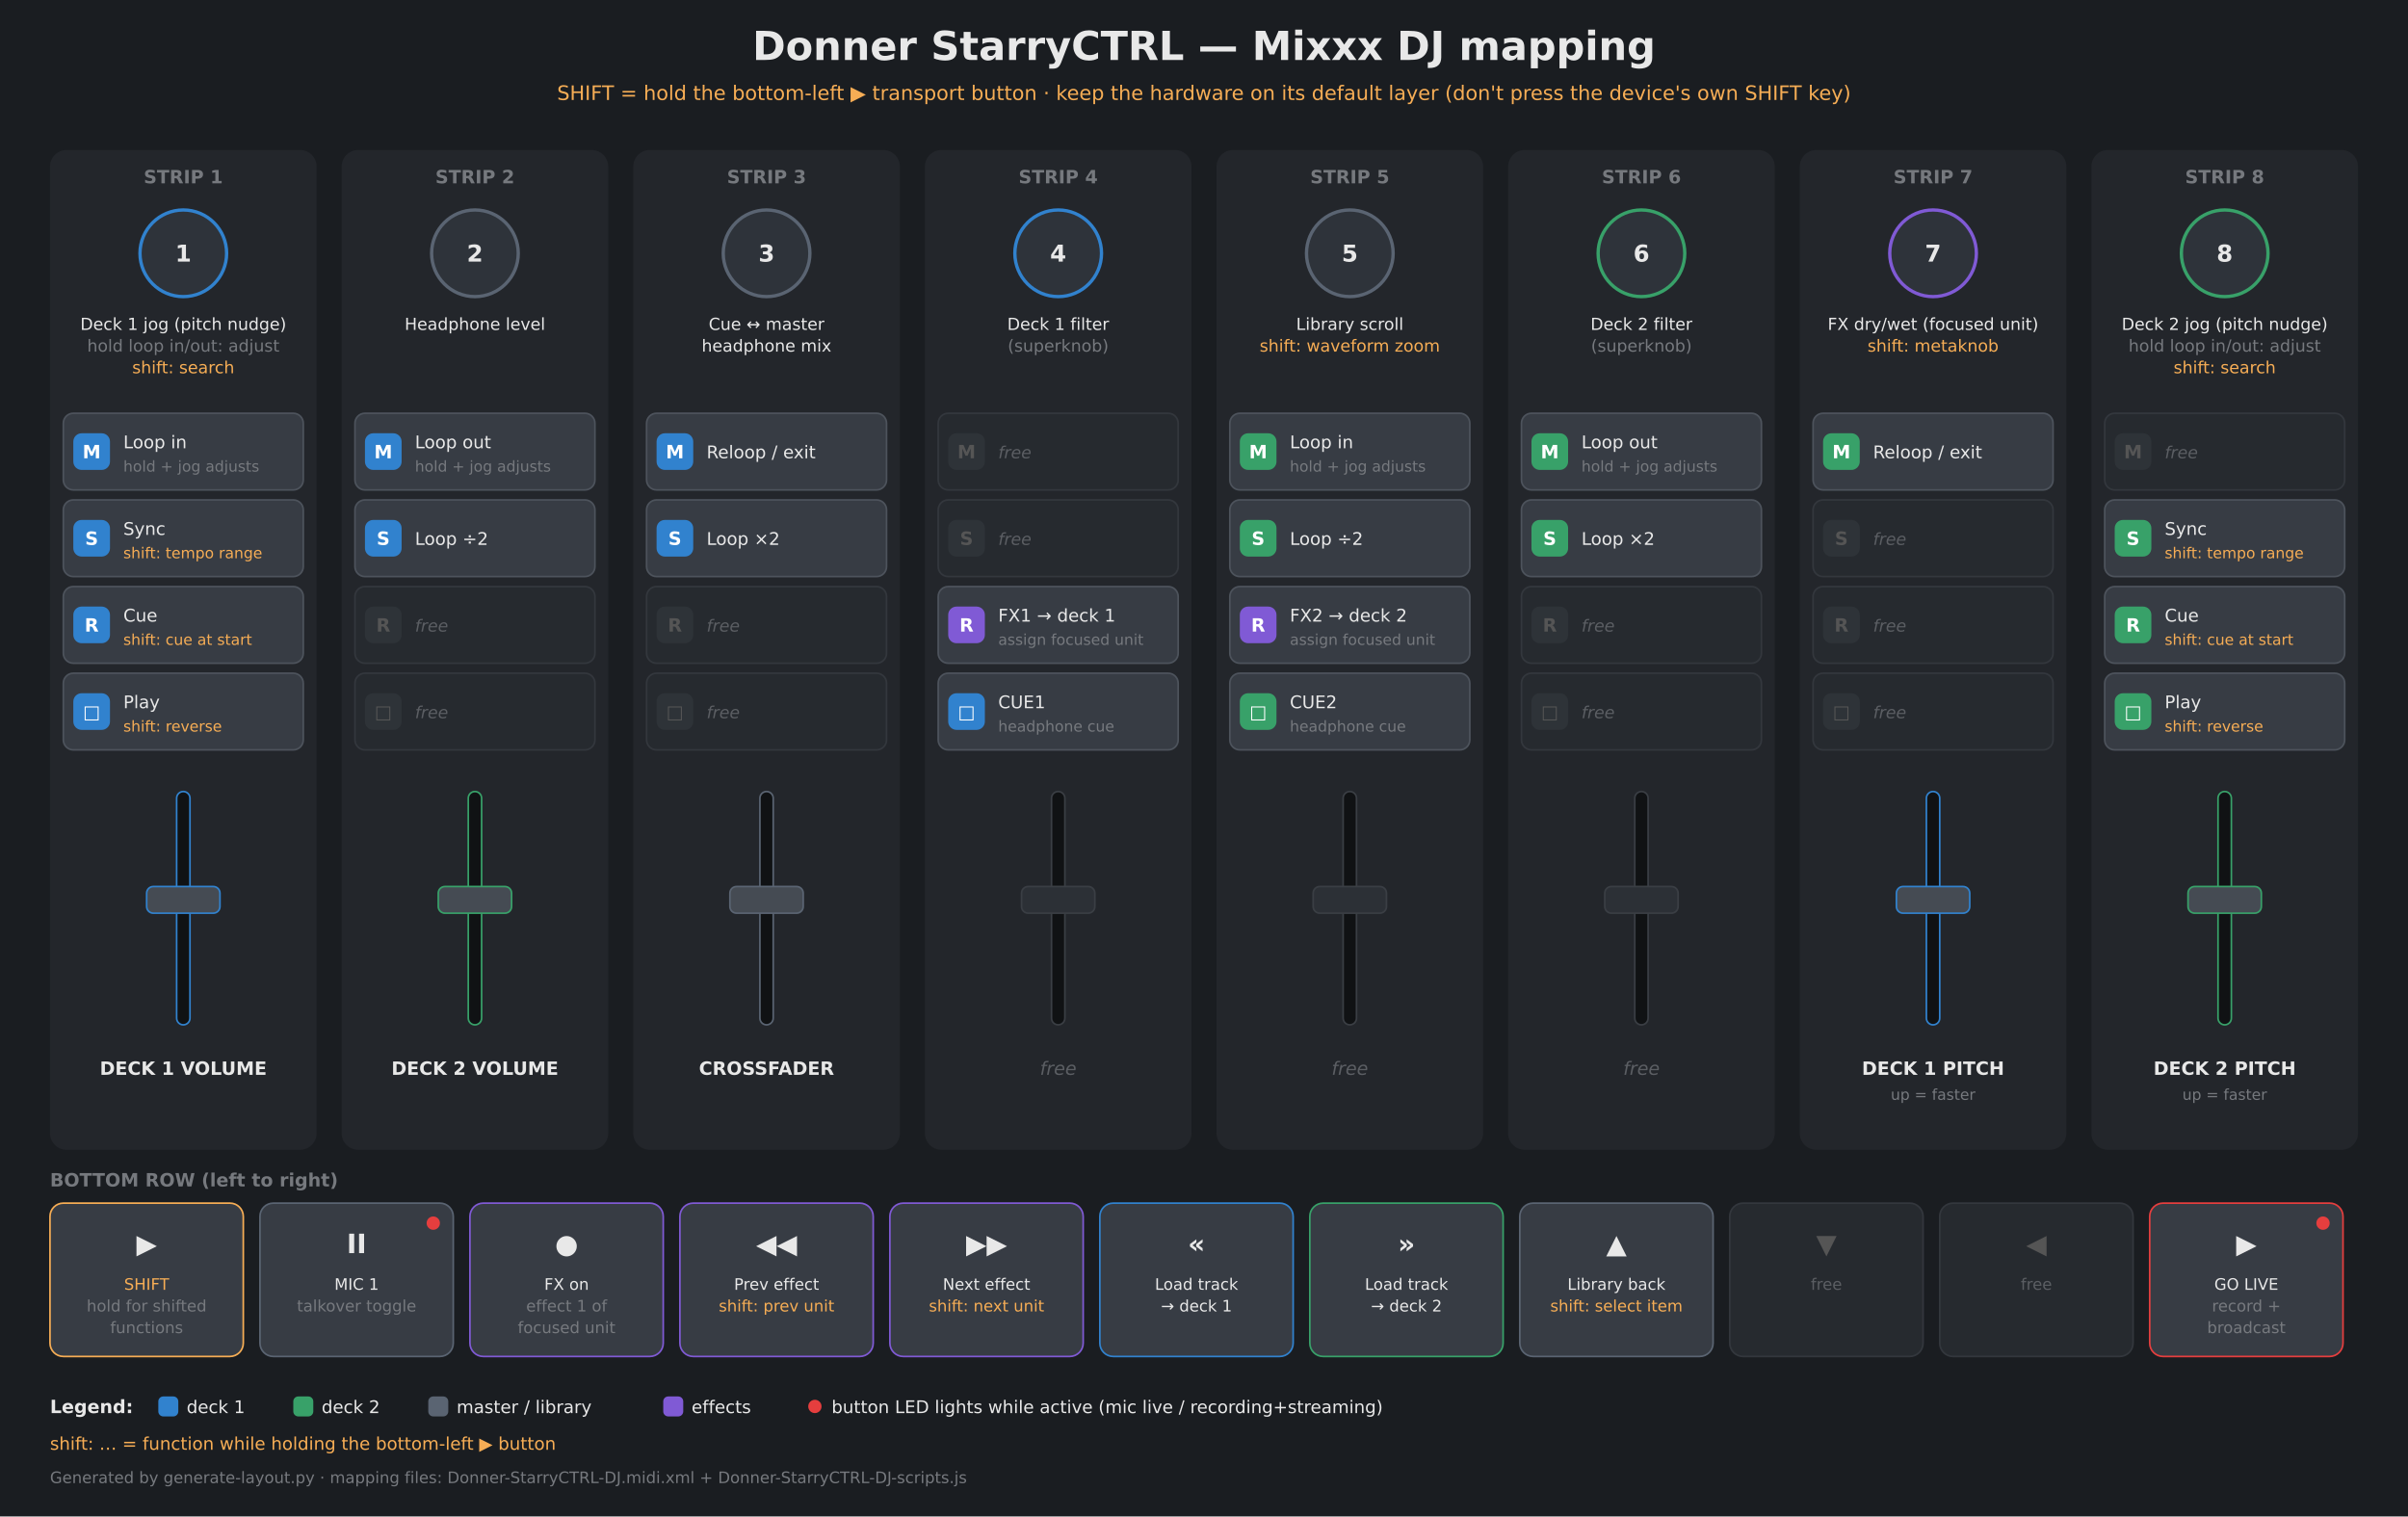
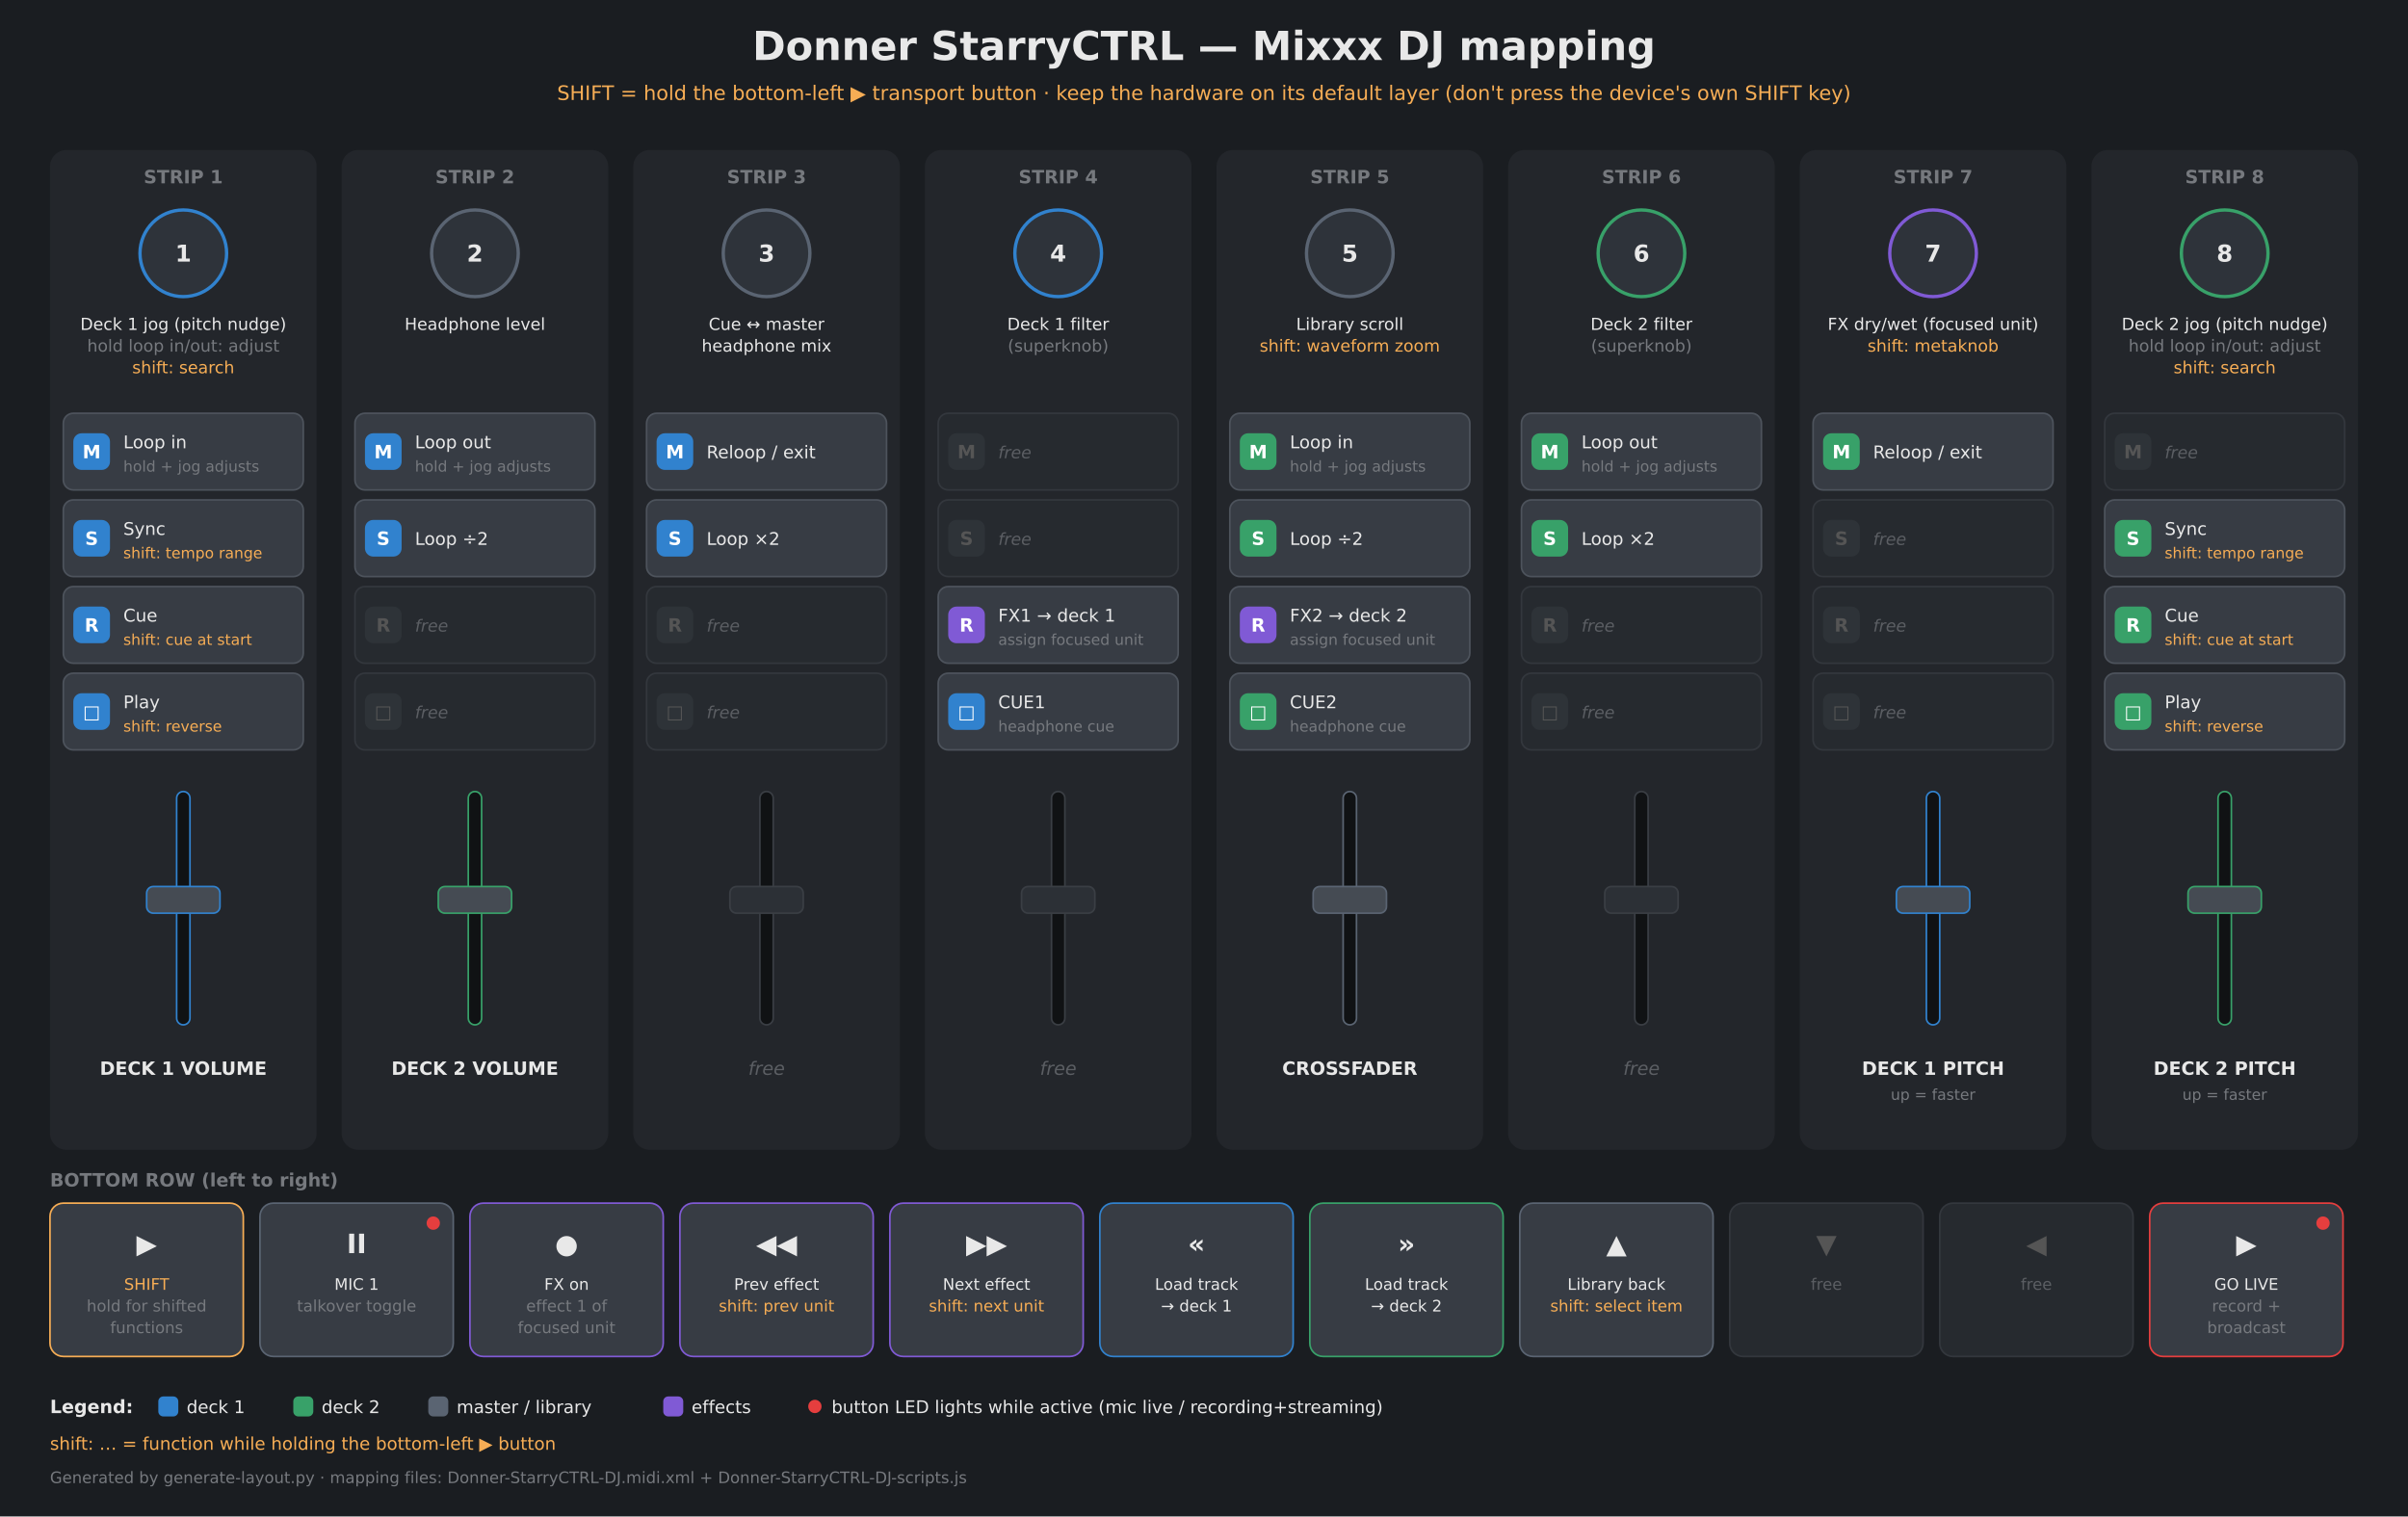
<svg xmlns="http://www.w3.org/2000/svg" width="1445" height="910" viewBox="0 0 1445 910">
  <rect width="1445" height="910" fill="#1a1d21" />
  <text x="722.5" y="36" font-size="24" fill="#e8e8e8" text-anchor="middle" font-weight="bold" font-family="DejaVu Sans, Verdana, Arial, sans-serif">Donner StarryCTRL — Mixxx DJ mapping</text>
  <text x="722.5" y="60" font-size="12" fill="#f6ad55" text-anchor="middle" font-weight="normal" font-family="DejaVu Sans, Verdana, Arial, sans-serif">SHIFT = hold the bottom-left ▶ transport button  ·  keep the hardware on its default layer (don't press the device's own SHIFT key)</text>
  <rect x="30" y="90" width="160" height="600" rx="10" fill="#23262b" />
  <text x="110.0" y="110" font-size="11" fill="#76797e" text-anchor="middle" font-weight="bold" font-family="DejaVu Sans, Verdana, Arial, sans-serif">STRIP 1</text>
  <circle cx="110.0" cy="152" r="26" fill="#2e333a" stroke="#3182ce" stroke-width="2" />
  <text x="110.0" y="157" font-size="14" fill="#e8e8e8" text-anchor="middle" font-weight="bold" font-family="DejaVu Sans, Verdana, Arial, sans-serif">1</text>
  <text x="110.0" y="198" font-size="10" fill="#e8e8e8" text-anchor="middle" font-weight="normal" font-family="DejaVu Sans, Verdana, Arial, sans-serif">Deck 1 jog (pitch nudge)</text>
  <text x="110.0" y="211" font-size="10" fill="#76797e" text-anchor="middle" font-weight="normal" font-family="DejaVu Sans, Verdana, Arial, sans-serif">hold loop in/out: adjust</text>
  <text x="110.0" y="224" font-size="10" fill="#f6ad55" text-anchor="middle" font-weight="normal" font-family="DejaVu Sans, Verdana, Arial, sans-serif">shift: search</text>
  <rect x="38" y="248" width="144" height="46" rx="6" fill="#373c44" stroke="#4d535c" />
  <rect x="44" y="260" width="22" height="22" rx="5" fill="#3182ce" />
  <text x="55" y="275" font-size="11" fill="#fff" text-anchor="middle" font-weight="bold" font-family="DejaVu Sans, Verdana, Arial, sans-serif">M</text>
  <text x="74" y="269" font-size="10.5" fill="#e8e8e8" text-anchor="start" font-weight="normal" font-family="DejaVu Sans, Verdana, Arial, sans-serif">Loop in</text>
  <text x="74" y="283" font-size="9" fill="#76797e" text-anchor="start" font-weight="normal" font-family="DejaVu Sans, Verdana, Arial, sans-serif">hold + jog adjusts</text>
  <rect x="38" y="300" width="144" height="46" rx="6" fill="#373c44" stroke="#4d535c" />
  <rect x="44" y="312" width="22" height="22" rx="5" fill="#3182ce" />
  <text x="55" y="327" font-size="11" fill="#fff" text-anchor="middle" font-weight="bold" font-family="DejaVu Sans, Verdana, Arial, sans-serif">S</text>
  <text x="74" y="321" font-size="10.5" fill="#e8e8e8" text-anchor="start" font-weight="normal" font-family="DejaVu Sans, Verdana, Arial, sans-serif">Sync</text>
  <text x="74" y="335" font-size="9" fill="#f6ad55" text-anchor="start" font-weight="normal" font-family="DejaVu Sans, Verdana, Arial, sans-serif">shift: tempo range</text>
  <rect x="38" y="352" width="144" height="46" rx="6" fill="#373c44" stroke="#4d535c" />
  <rect x="44" y="364" width="22" height="22" rx="5" fill="#3182ce" />
  <text x="55" y="379" font-size="11" fill="#fff" text-anchor="middle" font-weight="bold" font-family="DejaVu Sans, Verdana, Arial, sans-serif">R</text>
  <text x="74" y="373" font-size="10.5" fill="#e8e8e8" text-anchor="start" font-weight="normal" font-family="DejaVu Sans, Verdana, Arial, sans-serif">Cue</text>
  <text x="74" y="387" font-size="9" fill="#f6ad55" text-anchor="start" font-weight="normal" font-family="DejaVu Sans, Verdana, Arial, sans-serif">shift: cue at start</text>
  <rect x="38" y="404" width="144" height="46" rx="6" fill="#373c44" stroke="#4d535c" />
  <rect x="44" y="416" width="22" height="22" rx="5" fill="#3182ce" />
  <text x="55" y="431" font-size="11" fill="#fff" text-anchor="middle" font-weight="bold" font-family="DejaVu Sans, Verdana, Arial, sans-serif">□</text>
  <text x="74" y="425" font-size="10.5" fill="#e8e8e8" text-anchor="start" font-weight="normal" font-family="DejaVu Sans, Verdana, Arial, sans-serif">Play</text>
  <text x="74" y="439" font-size="9" fill="#f6ad55" text-anchor="start" font-weight="normal" font-family="DejaVu Sans, Verdana, Arial, sans-serif">shift: reverse</text>
  <rect x="106.0" y="475" width="8" height="140" rx="4" fill="#101214" stroke="#3182ce" />
  <rect x="88.0" y="532" width="44" height="16" rx="4" fill="#454b53" stroke="#3182ce" />
  <text x="110.0" y="645" font-size="11" fill="#e8e8e8" text-anchor="middle" font-weight="bold" font-family="DejaVu Sans, Verdana, Arial, sans-serif">DECK 1 VOLUME</text>
  <rect x="205" y="90" width="160" height="600" rx="10" fill="#23262b" />
  <text x="285.0" y="110" font-size="11" fill="#76797e" text-anchor="middle" font-weight="bold" font-family="DejaVu Sans, Verdana, Arial, sans-serif">STRIP 2</text>
  <circle cx="285.0" cy="152" r="26" fill="#2e333a" stroke="#5a6472" stroke-width="2" />
  <text x="285.0" y="157" font-size="14" fill="#e8e8e8" text-anchor="middle" font-weight="bold" font-family="DejaVu Sans, Verdana, Arial, sans-serif">2</text>
  <text x="285.0" y="198" font-size="10" fill="#e8e8e8" text-anchor="middle" font-weight="normal" font-family="DejaVu Sans, Verdana, Arial, sans-serif">Headphone level</text>
  <rect x="213" y="248" width="144" height="46" rx="6" fill="#373c44" stroke="#4d535c" />
  <rect x="219" y="260" width="22" height="22" rx="5" fill="#3182ce" />
  <text x="230" y="275" font-size="11" fill="#fff" text-anchor="middle" font-weight="bold" font-family="DejaVu Sans, Verdana, Arial, sans-serif">M</text>
  <text x="249" y="269" font-size="10.5" fill="#e8e8e8" text-anchor="start" font-weight="normal" font-family="DejaVu Sans, Verdana, Arial, sans-serif">Loop out</text>
  <text x="249" y="283" font-size="9" fill="#76797e" text-anchor="start" font-weight="normal" font-family="DejaVu Sans, Verdana, Arial, sans-serif">hold + jog adjusts</text>
  <rect x="213" y="300" width="144" height="46" rx="6" fill="#373c44" stroke="#4d535c" />
  <rect x="219" y="312" width="22" height="22" rx="5" fill="#3182ce" />
  <text x="230" y="327" font-size="11" fill="#fff" text-anchor="middle" font-weight="bold" font-family="DejaVu Sans, Verdana, Arial, sans-serif">S</text>
  <text x="249" y="327" font-size="10.5" fill="#e8e8e8" text-anchor="start" font-weight="normal" font-family="DejaVu Sans, Verdana, Arial, sans-serif">Loop ÷2</text>
  <rect x="213" y="352" width="144" height="46" rx="6" fill="#262a2f" stroke="#33373d" />
  <rect x="219" y="364" width="22" height="22" rx="5" fill="#2e3338" />
  <text x="230" y="379" font-size="11" fill="#555" text-anchor="middle" font-weight="bold" font-family="DejaVu Sans, Verdana, Arial, sans-serif">R</text>
  <text x="249" y="379" font-size="10" fill="#5b5e63" text-anchor="start" font-weight="normal" font-family="DejaVu Sans, Verdana, Arial, sans-serif" font-style="italic">free</text>
  <rect x="213" y="404" width="144" height="46" rx="6" fill="#262a2f" stroke="#33373d" />
  <rect x="219" y="416" width="22" height="22" rx="5" fill="#2e3338" />
  <text x="230" y="431" font-size="11" fill="#555" text-anchor="middle" font-weight="bold" font-family="DejaVu Sans, Verdana, Arial, sans-serif">□</text>
  <text x="249" y="431" font-size="10" fill="#5b5e63" text-anchor="start" font-weight="normal" font-family="DejaVu Sans, Verdana, Arial, sans-serif" font-style="italic">free</text>
  <rect x="281.0" y="475" width="8" height="140" rx="4" fill="#101214" stroke="#38a169" />
  <rect x="263.0" y="532" width="44" height="16" rx="4" fill="#454b53" stroke="#38a169" />
  <text x="285.0" y="645" font-size="11" fill="#e8e8e8" text-anchor="middle" font-weight="bold" font-family="DejaVu Sans, Verdana, Arial, sans-serif">DECK 2 VOLUME</text>
  <rect x="380" y="90" width="160" height="600" rx="10" fill="#23262b" />
  <text x="460.0" y="110" font-size="11" fill="#76797e" text-anchor="middle" font-weight="bold" font-family="DejaVu Sans, Verdana, Arial, sans-serif">STRIP 3</text>
  <circle cx="460.0" cy="152" r="26" fill="#2e333a" stroke="#5a6472" stroke-width="2" />
  <text x="460.0" y="157" font-size="14" fill="#e8e8e8" text-anchor="middle" font-weight="bold" font-family="DejaVu Sans, Verdana, Arial, sans-serif">3</text>
  <text x="460.0" y="198" font-size="10" fill="#e8e8e8" text-anchor="middle" font-weight="normal" font-family="DejaVu Sans, Verdana, Arial, sans-serif">Cue ↔ master</text>
  <text x="460.0" y="211" font-size="10" fill="#e8e8e8" text-anchor="middle" font-weight="normal" font-family="DejaVu Sans, Verdana, Arial, sans-serif">headphone mix</text>
  <rect x="388" y="248" width="144" height="46" rx="6" fill="#373c44" stroke="#4d535c" />
  <rect x="394" y="260" width="22" height="22" rx="5" fill="#3182ce" />
  <text x="405" y="275" font-size="11" fill="#fff" text-anchor="middle" font-weight="bold" font-family="DejaVu Sans, Verdana, Arial, sans-serif">M</text>
  <text x="424" y="275" font-size="10.5" fill="#e8e8e8" text-anchor="start" font-weight="normal" font-family="DejaVu Sans, Verdana, Arial, sans-serif">Reloop / exit</text>
  <rect x="388" y="300" width="144" height="46" rx="6" fill="#373c44" stroke="#4d535c" />
  <rect x="394" y="312" width="22" height="22" rx="5" fill="#3182ce" />
  <text x="405" y="327" font-size="11" fill="#fff" text-anchor="middle" font-weight="bold" font-family="DejaVu Sans, Verdana, Arial, sans-serif">S</text>
  <text x="424" y="327" font-size="10.5" fill="#e8e8e8" text-anchor="start" font-weight="normal" font-family="DejaVu Sans, Verdana, Arial, sans-serif">Loop ×2</text>
  <rect x="388" y="352" width="144" height="46" rx="6" fill="#262a2f" stroke="#33373d" />
  <rect x="394" y="364" width="22" height="22" rx="5" fill="#2e3338" />
  <text x="405" y="379" font-size="11" fill="#555" text-anchor="middle" font-weight="bold" font-family="DejaVu Sans, Verdana, Arial, sans-serif">R</text>
  <text x="424" y="379" font-size="10" fill="#5b5e63" text-anchor="start" font-weight="normal" font-family="DejaVu Sans, Verdana, Arial, sans-serif" font-style="italic">free</text>
  <rect x="388" y="404" width="144" height="46" rx="6" fill="#262a2f" stroke="#33373d" />
  <rect x="394" y="416" width="22" height="22" rx="5" fill="#2e3338" />
  <text x="405" y="431" font-size="11" fill="#555" text-anchor="middle" font-weight="bold" font-family="DejaVu Sans, Verdana, Arial, sans-serif">□</text>
  <text x="424" y="431" font-size="10" fill="#5b5e63" text-anchor="start" font-weight="normal" font-family="DejaVu Sans, Verdana, Arial, sans-serif" font-style="italic">free</text>
-   <rect x="456.0" y="475" width="8" height="140" rx="4" fill="#101214" stroke="#5a6472" />
-   <rect x="438.0" y="532" width="44" height="16" rx="4" fill="#454b53" stroke="#5a6472" />
-   <text x="460.0" y="645" font-size="11" fill="#e8e8e8" text-anchor="middle" font-weight="bold" font-family="DejaVu Sans, Verdana, Arial, sans-serif">CROSSFADER</text>
+   <rect x="456.0" y="475" width="8" height="140" rx="4" fill="#101214" stroke="#3a3e44" />
+   <rect x="438.0" y="532" width="44" height="16" rx="4" fill="#2c3036" stroke="#3a3e44" />
+   <text x="460.0" y="645" font-size="11" fill="#5b5e63" text-anchor="middle" font-weight="normal" font-family="DejaVu Sans, Verdana, Arial, sans-serif" font-style="italic">free</text>
  <rect x="555" y="90" width="160" height="600" rx="10" fill="#23262b" />
  <text x="635.0" y="110" font-size="11" fill="#76797e" text-anchor="middle" font-weight="bold" font-family="DejaVu Sans, Verdana, Arial, sans-serif">STRIP 4</text>
  <circle cx="635.0" cy="152" r="26" fill="#2e333a" stroke="#3182ce" stroke-width="2" />
  <text x="635.0" y="157" font-size="14" fill="#e8e8e8" text-anchor="middle" font-weight="bold" font-family="DejaVu Sans, Verdana, Arial, sans-serif">4</text>
  <text x="635.0" y="198" font-size="10" fill="#e8e8e8" text-anchor="middle" font-weight="normal" font-family="DejaVu Sans, Verdana, Arial, sans-serif">Deck 1 filter</text>
  <text x="635.0" y="211" font-size="10" fill="#76797e" text-anchor="middle" font-weight="normal" font-family="DejaVu Sans, Verdana, Arial, sans-serif">(superknob)</text>
  <rect x="563" y="248" width="144" height="46" rx="6" fill="#262a2f" stroke="#33373d" />
  <rect x="569" y="260" width="22" height="22" rx="5" fill="#2e3338" />
  <text x="580" y="275" font-size="11" fill="#555" text-anchor="middle" font-weight="bold" font-family="DejaVu Sans, Verdana, Arial, sans-serif">M</text>
  <text x="599" y="275" font-size="10" fill="#5b5e63" text-anchor="start" font-weight="normal" font-family="DejaVu Sans, Verdana, Arial, sans-serif" font-style="italic">free</text>
  <rect x="563" y="300" width="144" height="46" rx="6" fill="#262a2f" stroke="#33373d" />
  <rect x="569" y="312" width="22" height="22" rx="5" fill="#2e3338" />
  <text x="580" y="327" font-size="11" fill="#555" text-anchor="middle" font-weight="bold" font-family="DejaVu Sans, Verdana, Arial, sans-serif">S</text>
  <text x="599" y="327" font-size="10" fill="#5b5e63" text-anchor="start" font-weight="normal" font-family="DejaVu Sans, Verdana, Arial, sans-serif" font-style="italic">free</text>
  <rect x="563" y="352" width="144" height="46" rx="6" fill="#373c44" stroke="#4d535c" />
  <rect x="569" y="364" width="22" height="22" rx="5" fill="#805ad5" />
  <text x="580" y="379" font-size="11" fill="#fff" text-anchor="middle" font-weight="bold" font-family="DejaVu Sans, Verdana, Arial, sans-serif">R</text>
  <text x="599" y="373" font-size="10.5" fill="#e8e8e8" text-anchor="start" font-weight="normal" font-family="DejaVu Sans, Verdana, Arial, sans-serif">FX1 → deck 1</text>
  <text x="599" y="387" font-size="9" fill="#76797e" text-anchor="start" font-weight="normal" font-family="DejaVu Sans, Verdana, Arial, sans-serif">assign focused unit</text>
  <rect x="563" y="404" width="144" height="46" rx="6" fill="#373c44" stroke="#4d535c" />
  <rect x="569" y="416" width="22" height="22" rx="5" fill="#3182ce" />
  <text x="580" y="431" font-size="11" fill="#fff" text-anchor="middle" font-weight="bold" font-family="DejaVu Sans, Verdana, Arial, sans-serif">□</text>
  <text x="599" y="425" font-size="10.5" fill="#e8e8e8" text-anchor="start" font-weight="normal" font-family="DejaVu Sans, Verdana, Arial, sans-serif">CUE1</text>
  <text x="599" y="439" font-size="9" fill="#76797e" text-anchor="start" font-weight="normal" font-family="DejaVu Sans, Verdana, Arial, sans-serif">headphone cue</text>
  <rect x="631.0" y="475" width="8" height="140" rx="4" fill="#101214" stroke="#3a3e44" />
  <rect x="613.0" y="532" width="44" height="16" rx="4" fill="#2c3036" stroke="#3a3e44" />
  <text x="635.0" y="645" font-size="11" fill="#5b5e63" text-anchor="middle" font-weight="normal" font-family="DejaVu Sans, Verdana, Arial, sans-serif" font-style="italic">free</text>
  <rect x="730" y="90" width="160" height="600" rx="10" fill="#23262b" />
  <text x="810.0" y="110" font-size="11" fill="#76797e" text-anchor="middle" font-weight="bold" font-family="DejaVu Sans, Verdana, Arial, sans-serif">STRIP 5</text>
  <circle cx="810.0" cy="152" r="26" fill="#2e333a" stroke="#5a6472" stroke-width="2" />
  <text x="810.0" y="157" font-size="14" fill="#e8e8e8" text-anchor="middle" font-weight="bold" font-family="DejaVu Sans, Verdana, Arial, sans-serif">5</text>
  <text x="810.0" y="198" font-size="10" fill="#e8e8e8" text-anchor="middle" font-weight="normal" font-family="DejaVu Sans, Verdana, Arial, sans-serif">Library scroll</text>
  <text x="810.0" y="211" font-size="10" fill="#f6ad55" text-anchor="middle" font-weight="normal" font-family="DejaVu Sans, Verdana, Arial, sans-serif">shift: waveform zoom</text>
  <rect x="738" y="248" width="144" height="46" rx="6" fill="#373c44" stroke="#4d535c" />
  <rect x="744" y="260" width="22" height="22" rx="5" fill="#38a169" />
  <text x="755" y="275" font-size="11" fill="#fff" text-anchor="middle" font-weight="bold" font-family="DejaVu Sans, Verdana, Arial, sans-serif">M</text>
  <text x="774" y="269" font-size="10.5" fill="#e8e8e8" text-anchor="start" font-weight="normal" font-family="DejaVu Sans, Verdana, Arial, sans-serif">Loop in</text>
  <text x="774" y="283" font-size="9" fill="#76797e" text-anchor="start" font-weight="normal" font-family="DejaVu Sans, Verdana, Arial, sans-serif">hold + jog adjusts</text>
  <rect x="738" y="300" width="144" height="46" rx="6" fill="#373c44" stroke="#4d535c" />
  <rect x="744" y="312" width="22" height="22" rx="5" fill="#38a169" />
  <text x="755" y="327" font-size="11" fill="#fff" text-anchor="middle" font-weight="bold" font-family="DejaVu Sans, Verdana, Arial, sans-serif">S</text>
  <text x="774" y="327" font-size="10.5" fill="#e8e8e8" text-anchor="start" font-weight="normal" font-family="DejaVu Sans, Verdana, Arial, sans-serif">Loop ÷2</text>
  <rect x="738" y="352" width="144" height="46" rx="6" fill="#373c44" stroke="#4d535c" />
  <rect x="744" y="364" width="22" height="22" rx="5" fill="#805ad5" />
  <text x="755" y="379" font-size="11" fill="#fff" text-anchor="middle" font-weight="bold" font-family="DejaVu Sans, Verdana, Arial, sans-serif">R</text>
  <text x="774" y="373" font-size="10.5" fill="#e8e8e8" text-anchor="start" font-weight="normal" font-family="DejaVu Sans, Verdana, Arial, sans-serif">FX2 → deck 2</text>
  <text x="774" y="387" font-size="9" fill="#76797e" text-anchor="start" font-weight="normal" font-family="DejaVu Sans, Verdana, Arial, sans-serif">assign focused unit</text>
  <rect x="738" y="404" width="144" height="46" rx="6" fill="#373c44" stroke="#4d535c" />
  <rect x="744" y="416" width="22" height="22" rx="5" fill="#38a169" />
  <text x="755" y="431" font-size="11" fill="#fff" text-anchor="middle" font-weight="bold" font-family="DejaVu Sans, Verdana, Arial, sans-serif">□</text>
  <text x="774" y="425" font-size="10.5" fill="#e8e8e8" text-anchor="start" font-weight="normal" font-family="DejaVu Sans, Verdana, Arial, sans-serif">CUE2</text>
  <text x="774" y="439" font-size="9" fill="#76797e" text-anchor="start" font-weight="normal" font-family="DejaVu Sans, Verdana, Arial, sans-serif">headphone cue</text>
-   <rect x="806.0" y="475" width="8" height="140" rx="4" fill="#101214" stroke="#3a3e44" />
-   <rect x="788.0" y="532" width="44" height="16" rx="4" fill="#2c3036" stroke="#3a3e44" />
-   <text x="810.0" y="645" font-size="11" fill="#5b5e63" text-anchor="middle" font-weight="normal" font-family="DejaVu Sans, Verdana, Arial, sans-serif" font-style="italic">free</text>
+   <rect x="806.0" y="475" width="8" height="140" rx="4" fill="#101214" stroke="#5a6472" />
+   <rect x="788.0" y="532" width="44" height="16" rx="4" fill="#454b53" stroke="#5a6472" />
+   <text x="810.0" y="645" font-size="11" fill="#e8e8e8" text-anchor="middle" font-weight="bold" font-family="DejaVu Sans, Verdana, Arial, sans-serif">CROSSFADER</text>
  <rect x="905" y="90" width="160" height="600" rx="10" fill="#23262b" />
  <text x="985.0" y="110" font-size="11" fill="#76797e" text-anchor="middle" font-weight="bold" font-family="DejaVu Sans, Verdana, Arial, sans-serif">STRIP 6</text>
  <circle cx="985.0" cy="152" r="26" fill="#2e333a" stroke="#38a169" stroke-width="2" />
  <text x="985.0" y="157" font-size="14" fill="#e8e8e8" text-anchor="middle" font-weight="bold" font-family="DejaVu Sans, Verdana, Arial, sans-serif">6</text>
  <text x="985.0" y="198" font-size="10" fill="#e8e8e8" text-anchor="middle" font-weight="normal" font-family="DejaVu Sans, Verdana, Arial, sans-serif">Deck 2 filter</text>
  <text x="985.0" y="211" font-size="10" fill="#76797e" text-anchor="middle" font-weight="normal" font-family="DejaVu Sans, Verdana, Arial, sans-serif">(superknob)</text>
  <rect x="913" y="248" width="144" height="46" rx="6" fill="#373c44" stroke="#4d535c" />
  <rect x="919" y="260" width="22" height="22" rx="5" fill="#38a169" />
  <text x="930" y="275" font-size="11" fill="#fff" text-anchor="middle" font-weight="bold" font-family="DejaVu Sans, Verdana, Arial, sans-serif">M</text>
  <text x="949" y="269" font-size="10.5" fill="#e8e8e8" text-anchor="start" font-weight="normal" font-family="DejaVu Sans, Verdana, Arial, sans-serif">Loop out</text>
  <text x="949" y="283" font-size="9" fill="#76797e" text-anchor="start" font-weight="normal" font-family="DejaVu Sans, Verdana, Arial, sans-serif">hold + jog adjusts</text>
  <rect x="913" y="300" width="144" height="46" rx="6" fill="#373c44" stroke="#4d535c" />
  <rect x="919" y="312" width="22" height="22" rx="5" fill="#38a169" />
  <text x="930" y="327" font-size="11" fill="#fff" text-anchor="middle" font-weight="bold" font-family="DejaVu Sans, Verdana, Arial, sans-serif">S</text>
  <text x="949" y="327" font-size="10.5" fill="#e8e8e8" text-anchor="start" font-weight="normal" font-family="DejaVu Sans, Verdana, Arial, sans-serif">Loop ×2</text>
  <rect x="913" y="352" width="144" height="46" rx="6" fill="#262a2f" stroke="#33373d" />
  <rect x="919" y="364" width="22" height="22" rx="5" fill="#2e3338" />
  <text x="930" y="379" font-size="11" fill="#555" text-anchor="middle" font-weight="bold" font-family="DejaVu Sans, Verdana, Arial, sans-serif">R</text>
  <text x="949" y="379" font-size="10" fill="#5b5e63" text-anchor="start" font-weight="normal" font-family="DejaVu Sans, Verdana, Arial, sans-serif" font-style="italic">free</text>
  <rect x="913" y="404" width="144" height="46" rx="6" fill="#262a2f" stroke="#33373d" />
  <rect x="919" y="416" width="22" height="22" rx="5" fill="#2e3338" />
  <text x="930" y="431" font-size="11" fill="#555" text-anchor="middle" font-weight="bold" font-family="DejaVu Sans, Verdana, Arial, sans-serif">□</text>
  <text x="949" y="431" font-size="10" fill="#5b5e63" text-anchor="start" font-weight="normal" font-family="DejaVu Sans, Verdana, Arial, sans-serif" font-style="italic">free</text>
  <rect x="981.0" y="475" width="8" height="140" rx="4" fill="#101214" stroke="#3a3e44" />
  <rect x="963.0" y="532" width="44" height="16" rx="4" fill="#2c3036" stroke="#3a3e44" />
  <text x="985.0" y="645" font-size="11" fill="#5b5e63" text-anchor="middle" font-weight="normal" font-family="DejaVu Sans, Verdana, Arial, sans-serif" font-style="italic">free</text>
  <rect x="1080" y="90" width="160" height="600" rx="10" fill="#23262b" />
  <text x="1160.0" y="110" font-size="11" fill="#76797e" text-anchor="middle" font-weight="bold" font-family="DejaVu Sans, Verdana, Arial, sans-serif">STRIP 7</text>
  <circle cx="1160.0" cy="152" r="26" fill="#2e333a" stroke="#805ad5" stroke-width="2" />
  <text x="1160.0" y="157" font-size="14" fill="#e8e8e8" text-anchor="middle" font-weight="bold" font-family="DejaVu Sans, Verdana, Arial, sans-serif">7</text>
  <text x="1160.0" y="198" font-size="10" fill="#e8e8e8" text-anchor="middle" font-weight="normal" font-family="DejaVu Sans, Verdana, Arial, sans-serif">FX dry/wet (focused unit)</text>
  <text x="1160.0" y="211" font-size="10" fill="#f6ad55" text-anchor="middle" font-weight="normal" font-family="DejaVu Sans, Verdana, Arial, sans-serif">shift: metaknob</text>
  <rect x="1088" y="248" width="144" height="46" rx="6" fill="#373c44" stroke="#4d535c" />
  <rect x="1094" y="260" width="22" height="22" rx="5" fill="#38a169" />
  <text x="1105" y="275" font-size="11" fill="#fff" text-anchor="middle" font-weight="bold" font-family="DejaVu Sans, Verdana, Arial, sans-serif">M</text>
  <text x="1124" y="275" font-size="10.5" fill="#e8e8e8" text-anchor="start" font-weight="normal" font-family="DejaVu Sans, Verdana, Arial, sans-serif">Reloop / exit</text>
  <rect x="1088" y="300" width="144" height="46" rx="6" fill="#262a2f" stroke="#33373d" />
  <rect x="1094" y="312" width="22" height="22" rx="5" fill="#2e3338" />
  <text x="1105" y="327" font-size="11" fill="#555" text-anchor="middle" font-weight="bold" font-family="DejaVu Sans, Verdana, Arial, sans-serif">S</text>
  <text x="1124" y="327" font-size="10" fill="#5b5e63" text-anchor="start" font-weight="normal" font-family="DejaVu Sans, Verdana, Arial, sans-serif" font-style="italic">free</text>
  <rect x="1088" y="352" width="144" height="46" rx="6" fill="#262a2f" stroke="#33373d" />
  <rect x="1094" y="364" width="22" height="22" rx="5" fill="#2e3338" />
  <text x="1105" y="379" font-size="11" fill="#555" text-anchor="middle" font-weight="bold" font-family="DejaVu Sans, Verdana, Arial, sans-serif">R</text>
  <text x="1124" y="379" font-size="10" fill="#5b5e63" text-anchor="start" font-weight="normal" font-family="DejaVu Sans, Verdana, Arial, sans-serif" font-style="italic">free</text>
  <rect x="1088" y="404" width="144" height="46" rx="6" fill="#262a2f" stroke="#33373d" />
  <rect x="1094" y="416" width="22" height="22" rx="5" fill="#2e3338" />
  <text x="1105" y="431" font-size="11" fill="#555" text-anchor="middle" font-weight="bold" font-family="DejaVu Sans, Verdana, Arial, sans-serif">□</text>
  <text x="1124" y="431" font-size="10" fill="#5b5e63" text-anchor="start" font-weight="normal" font-family="DejaVu Sans, Verdana, Arial, sans-serif" font-style="italic">free</text>
  <rect x="1156.0" y="475" width="8" height="140" rx="4" fill="#101214" stroke="#3182ce" />
  <rect x="1138.0" y="532" width="44" height="16" rx="4" fill="#454b53" stroke="#3182ce" />
  <text x="1160.0" y="645" font-size="11" fill="#e8e8e8" text-anchor="middle" font-weight="bold" font-family="DejaVu Sans, Verdana, Arial, sans-serif">DECK 1 PITCH</text>
  <text x="1160.0" y="660" font-size="9" fill="#76797e" text-anchor="middle" font-weight="normal" font-family="DejaVu Sans, Verdana, Arial, sans-serif">up = faster</text>
  <rect x="1255" y="90" width="160" height="600" rx="10" fill="#23262b" />
  <text x="1335.0" y="110" font-size="11" fill="#76797e" text-anchor="middle" font-weight="bold" font-family="DejaVu Sans, Verdana, Arial, sans-serif">STRIP 8</text>
  <circle cx="1335.0" cy="152" r="26" fill="#2e333a" stroke="#38a169" stroke-width="2" />
  <text x="1335.0" y="157" font-size="14" fill="#e8e8e8" text-anchor="middle" font-weight="bold" font-family="DejaVu Sans, Verdana, Arial, sans-serif">8</text>
  <text x="1335.0" y="198" font-size="10" fill="#e8e8e8" text-anchor="middle" font-weight="normal" font-family="DejaVu Sans, Verdana, Arial, sans-serif">Deck 2 jog (pitch nudge)</text>
  <text x="1335.0" y="211" font-size="10" fill="#76797e" text-anchor="middle" font-weight="normal" font-family="DejaVu Sans, Verdana, Arial, sans-serif">hold loop in/out: adjust</text>
  <text x="1335.0" y="224" font-size="10" fill="#f6ad55" text-anchor="middle" font-weight="normal" font-family="DejaVu Sans, Verdana, Arial, sans-serif">shift: search</text>
  <rect x="1263" y="248" width="144" height="46" rx="6" fill="#262a2f" stroke="#33373d" />
  <rect x="1269" y="260" width="22" height="22" rx="5" fill="#2e3338" />
  <text x="1280" y="275" font-size="11" fill="#555" text-anchor="middle" font-weight="bold" font-family="DejaVu Sans, Verdana, Arial, sans-serif">M</text>
  <text x="1299" y="275" font-size="10" fill="#5b5e63" text-anchor="start" font-weight="normal" font-family="DejaVu Sans, Verdana, Arial, sans-serif" font-style="italic">free</text>
  <rect x="1263" y="300" width="144" height="46" rx="6" fill="#373c44" stroke="#4d535c" />
  <rect x="1269" y="312" width="22" height="22" rx="5" fill="#38a169" />
  <text x="1280" y="327" font-size="11" fill="#fff" text-anchor="middle" font-weight="bold" font-family="DejaVu Sans, Verdana, Arial, sans-serif">S</text>
  <text x="1299" y="321" font-size="10.5" fill="#e8e8e8" text-anchor="start" font-weight="normal" font-family="DejaVu Sans, Verdana, Arial, sans-serif">Sync</text>
  <text x="1299" y="335" font-size="9" fill="#f6ad55" text-anchor="start" font-weight="normal" font-family="DejaVu Sans, Verdana, Arial, sans-serif">shift: tempo range</text>
  <rect x="1263" y="352" width="144" height="46" rx="6" fill="#373c44" stroke="#4d535c" />
  <rect x="1269" y="364" width="22" height="22" rx="5" fill="#38a169" />
  <text x="1280" y="379" font-size="11" fill="#fff" text-anchor="middle" font-weight="bold" font-family="DejaVu Sans, Verdana, Arial, sans-serif">R</text>
  <text x="1299" y="373" font-size="10.5" fill="#e8e8e8" text-anchor="start" font-weight="normal" font-family="DejaVu Sans, Verdana, Arial, sans-serif">Cue</text>
  <text x="1299" y="387" font-size="9" fill="#f6ad55" text-anchor="start" font-weight="normal" font-family="DejaVu Sans, Verdana, Arial, sans-serif">shift: cue at start</text>
  <rect x="1263" y="404" width="144" height="46" rx="6" fill="#373c44" stroke="#4d535c" />
  <rect x="1269" y="416" width="22" height="22" rx="5" fill="#38a169" />
  <text x="1280" y="431" font-size="11" fill="#fff" text-anchor="middle" font-weight="bold" font-family="DejaVu Sans, Verdana, Arial, sans-serif">□</text>
  <text x="1299" y="425" font-size="10.5" fill="#e8e8e8" text-anchor="start" font-weight="normal" font-family="DejaVu Sans, Verdana, Arial, sans-serif">Play</text>
  <text x="1299" y="439" font-size="9" fill="#f6ad55" text-anchor="start" font-weight="normal" font-family="DejaVu Sans, Verdana, Arial, sans-serif">shift: reverse</text>
  <rect x="1331.0" y="475" width="8" height="140" rx="4" fill="#101214" stroke="#38a169" />
  <rect x="1313.0" y="532" width="44" height="16" rx="4" fill="#454b53" stroke="#38a169" />
  <text x="1335.0" y="645" font-size="11" fill="#e8e8e8" text-anchor="middle" font-weight="bold" font-family="DejaVu Sans, Verdana, Arial, sans-serif">DECK 2 PITCH</text>
  <text x="1335.0" y="660" font-size="9" fill="#76797e" text-anchor="middle" font-weight="normal" font-family="DejaVu Sans, Verdana, Arial, sans-serif">up = faster</text>
  <text x="30" y="712" font-size="11" fill="#76797e" text-anchor="start" font-weight="bold" font-family="DejaVu Sans, Verdana, Arial, sans-serif">BOTTOM ROW (left to right)</text>
  <rect x="30" y="722" width="116" height="92" rx="8" fill="#373c44" stroke="#f6ad55" />
  <text x="88.0" y="752" font-size="16" fill="#e8e8e8" text-anchor="middle" font-weight="bold" font-family="DejaVu Sans, Verdana, Arial, sans-serif">▶</text>
  <text x="88.0" y="774" font-size="9.5" fill="#f6ad55" text-anchor="middle" font-weight="normal" font-family="DejaVu Sans, Verdana, Arial, sans-serif">SHIFT</text>
  <text x="88.0" y="787" font-size="9.5" fill="#76797e" text-anchor="middle" font-weight="normal" font-family="DejaVu Sans, Verdana, Arial, sans-serif">hold for shifted</text>
  <text x="88.0" y="800" font-size="9.5" fill="#76797e" text-anchor="middle" font-weight="normal" font-family="DejaVu Sans, Verdana, Arial, sans-serif">functions</text>
  <rect x="156" y="722" width="116" height="92" rx="8" fill="#373c44" stroke="#5a6472" />
  <text x="214.0" y="752" font-size="16" fill="#e8e8e8" text-anchor="middle" font-weight="bold" font-family="DejaVu Sans, Verdana, Arial, sans-serif">II</text>
  <text x="214.0" y="774" font-size="9.5" fill="#e8e8e8" text-anchor="middle" font-weight="normal" font-family="DejaVu Sans, Verdana, Arial, sans-serif">MIC 1</text>
  <text x="214.0" y="787" font-size="9.5" fill="#76797e" text-anchor="middle" font-weight="normal" font-family="DejaVu Sans, Verdana, Arial, sans-serif">talkover toggle</text>
  <circle cx="260" cy="734" r="4" fill="#e53e3e" />
  <rect x="282" y="722" width="116" height="92" rx="8" fill="#373c44" stroke="#805ad5" />
  <text x="340.0" y="752" font-size="16" fill="#e8e8e8" text-anchor="middle" font-weight="bold" font-family="DejaVu Sans, Verdana, Arial, sans-serif">●</text>
  <text x="340.0" y="774" font-size="9.5" fill="#e8e8e8" text-anchor="middle" font-weight="normal" font-family="DejaVu Sans, Verdana, Arial, sans-serif">FX on</text>
  <text x="340.0" y="787" font-size="9.5" fill="#76797e" text-anchor="middle" font-weight="normal" font-family="DejaVu Sans, Verdana, Arial, sans-serif">effect 1 of</text>
  <text x="340.0" y="800" font-size="9.5" fill="#76797e" text-anchor="middle" font-weight="normal" font-family="DejaVu Sans, Verdana, Arial, sans-serif">focused unit</text>
  <rect x="408" y="722" width="116" height="92" rx="8" fill="#373c44" stroke="#805ad5" />
  <text x="466.0" y="752" font-size="16" fill="#e8e8e8" text-anchor="middle" font-weight="bold" font-family="DejaVu Sans, Verdana, Arial, sans-serif">◀◀</text>
  <text x="466.0" y="774" font-size="9.5" fill="#e8e8e8" text-anchor="middle" font-weight="normal" font-family="DejaVu Sans, Verdana, Arial, sans-serif">Prev effect</text>
  <text x="466.0" y="787" font-size="9.5" fill="#f6ad55" text-anchor="middle" font-weight="normal" font-family="DejaVu Sans, Verdana, Arial, sans-serif">shift: prev unit</text>
  <rect x="534" y="722" width="116" height="92" rx="8" fill="#373c44" stroke="#805ad5" />
  <text x="592.0" y="752" font-size="16" fill="#e8e8e8" text-anchor="middle" font-weight="bold" font-family="DejaVu Sans, Verdana, Arial, sans-serif">▶▶</text>
  <text x="592.0" y="774" font-size="9.5" fill="#e8e8e8" text-anchor="middle" font-weight="normal" font-family="DejaVu Sans, Verdana, Arial, sans-serif">Next effect</text>
  <text x="592.0" y="787" font-size="9.5" fill="#f6ad55" text-anchor="middle" font-weight="normal" font-family="DejaVu Sans, Verdana, Arial, sans-serif">shift: next unit</text>
  <rect x="660" y="722" width="116" height="92" rx="8" fill="#373c44" stroke="#3182ce" />
  <text x="718.0" y="752" font-size="16" fill="#e8e8e8" text-anchor="middle" font-weight="bold" font-family="DejaVu Sans, Verdana, Arial, sans-serif">«</text>
  <text x="718.0" y="774" font-size="9.5" fill="#e8e8e8" text-anchor="middle" font-weight="normal" font-family="DejaVu Sans, Verdana, Arial, sans-serif">Load track</text>
  <text x="718.0" y="787" font-size="9.5" fill="#e8e8e8" text-anchor="middle" font-weight="normal" font-family="DejaVu Sans, Verdana, Arial, sans-serif">→ deck 1</text>
  <rect x="786" y="722" width="116" height="92" rx="8" fill="#373c44" stroke="#38a169" />
  <text x="844.0" y="752" font-size="16" fill="#e8e8e8" text-anchor="middle" font-weight="bold" font-family="DejaVu Sans, Verdana, Arial, sans-serif">»</text>
  <text x="844.0" y="774" font-size="9.5" fill="#e8e8e8" text-anchor="middle" font-weight="normal" font-family="DejaVu Sans, Verdana, Arial, sans-serif">Load track</text>
  <text x="844.0" y="787" font-size="9.5" fill="#e8e8e8" text-anchor="middle" font-weight="normal" font-family="DejaVu Sans, Verdana, Arial, sans-serif">→ deck 2</text>
  <rect x="912" y="722" width="116" height="92" rx="8" fill="#373c44" stroke="#5a6472" />
  <text x="970.0" y="752" font-size="16" fill="#e8e8e8" text-anchor="middle" font-weight="bold" font-family="DejaVu Sans, Verdana, Arial, sans-serif">▲</text>
  <text x="970.0" y="774" font-size="9.5" fill="#e8e8e8" text-anchor="middle" font-weight="normal" font-family="DejaVu Sans, Verdana, Arial, sans-serif">Library back</text>
  <text x="970.0" y="787" font-size="9.5" fill="#f6ad55" text-anchor="middle" font-weight="normal" font-family="DejaVu Sans, Verdana, Arial, sans-serif">shift: select item</text>
  <rect x="1038" y="722" width="116" height="92" rx="8" fill="#262a2f" stroke="#33373d" />
  <text x="1096.0" y="752" font-size="16" fill="#555" text-anchor="middle" font-weight="bold" font-family="DejaVu Sans, Verdana, Arial, sans-serif">▼</text>
  <text x="1096.0" y="774" font-size="9.5" fill="#5b5e63" text-anchor="middle" font-weight="normal" font-family="DejaVu Sans, Verdana, Arial, sans-serif">free</text>
  <rect x="1164" y="722" width="116" height="92" rx="8" fill="#262a2f" stroke="#33373d" />
  <text x="1222.0" y="752" font-size="16" fill="#555" text-anchor="middle" font-weight="bold" font-family="DejaVu Sans, Verdana, Arial, sans-serif">◀</text>
  <text x="1222.0" y="774" font-size="9.5" fill="#5b5e63" text-anchor="middle" font-weight="normal" font-family="DejaVu Sans, Verdana, Arial, sans-serif">free</text>
  <rect x="1290" y="722" width="116" height="92" rx="8" fill="#373c44" stroke="#e53e3e" />
  <text x="1348.0" y="752" font-size="16" fill="#e8e8e8" text-anchor="middle" font-weight="bold" font-family="DejaVu Sans, Verdana, Arial, sans-serif">▶</text>
  <text x="1348.0" y="774" font-size="9.5" fill="#e8e8e8" text-anchor="middle" font-weight="normal" font-family="DejaVu Sans, Verdana, Arial, sans-serif">GO LIVE</text>
  <text x="1348.0" y="787" font-size="9.5" fill="#76797e" text-anchor="middle" font-weight="normal" font-family="DejaVu Sans, Verdana, Arial, sans-serif">record +</text>
  <text x="1348.0" y="800" font-size="9.5" fill="#76797e" text-anchor="middle" font-weight="normal" font-family="DejaVu Sans, Verdana, Arial, sans-serif">broadcast</text>
  <circle cx="1394" cy="734" r="4" fill="#e53e3e" />
  <text x="30" y="848" font-size="11" fill="#e8e8e8" text-anchor="start" font-weight="bold" font-family="DejaVu Sans, Verdana, Arial, sans-serif">Legend:</text>
  <rect x="95" y="838" width="12" height="12" rx="3" fill="#3182ce" />
  <text x="112" y="848" font-size="10.5" fill="#e8e8e8" text-anchor="start" font-weight="normal" font-family="DejaVu Sans, Verdana, Arial, sans-serif">deck 1</text>
  <rect x="176" y="838" width="12" height="12" rx="3" fill="#38a169" />
  <text x="193" y="848" font-size="10.5" fill="#e8e8e8" text-anchor="start" font-weight="normal" font-family="DejaVu Sans, Verdana, Arial, sans-serif">deck 2</text>
  <rect x="257" y="838" width="12" height="12" rx="3" fill="#5a6472" />
  <text x="274" y="848" font-size="10.5" fill="#e8e8e8" text-anchor="start" font-weight="normal" font-family="DejaVu Sans, Verdana, Arial, sans-serif">master / library</text>
  <rect x="398" y="838" width="12" height="12" rx="3" fill="#805ad5" />
  <text x="415" y="848" font-size="10.5" fill="#e8e8e8" text-anchor="start" font-weight="normal" font-family="DejaVu Sans, Verdana, Arial, sans-serif">effects</text>
  <circle cx="489" cy="844" r="4" fill="#e53e3e" />
  <text x="499" y="848" font-size="10.5" fill="#e8e8e8" text-anchor="start" font-weight="normal" font-family="DejaVu Sans, Verdana, Arial, sans-serif">button LED lights while active (mic live / recording+streaming)</text>
  <text x="30" y="870" font-size="10.5" fill="#f6ad55" text-anchor="start" font-weight="normal" font-family="DejaVu Sans, Verdana, Arial, sans-serif">shift: … = function while holding the bottom-left ▶ button</text>
  <text x="30" y="890" font-size="9.5" fill="#76797e" text-anchor="start" font-weight="normal" font-family="DejaVu Sans, Verdana, Arial, sans-serif">Generated by generate-layout.py · mapping files: Donner-StarryCTRL-DJ.midi.xml + Donner-StarryCTRL-DJ-scripts.js</text>
</svg>
